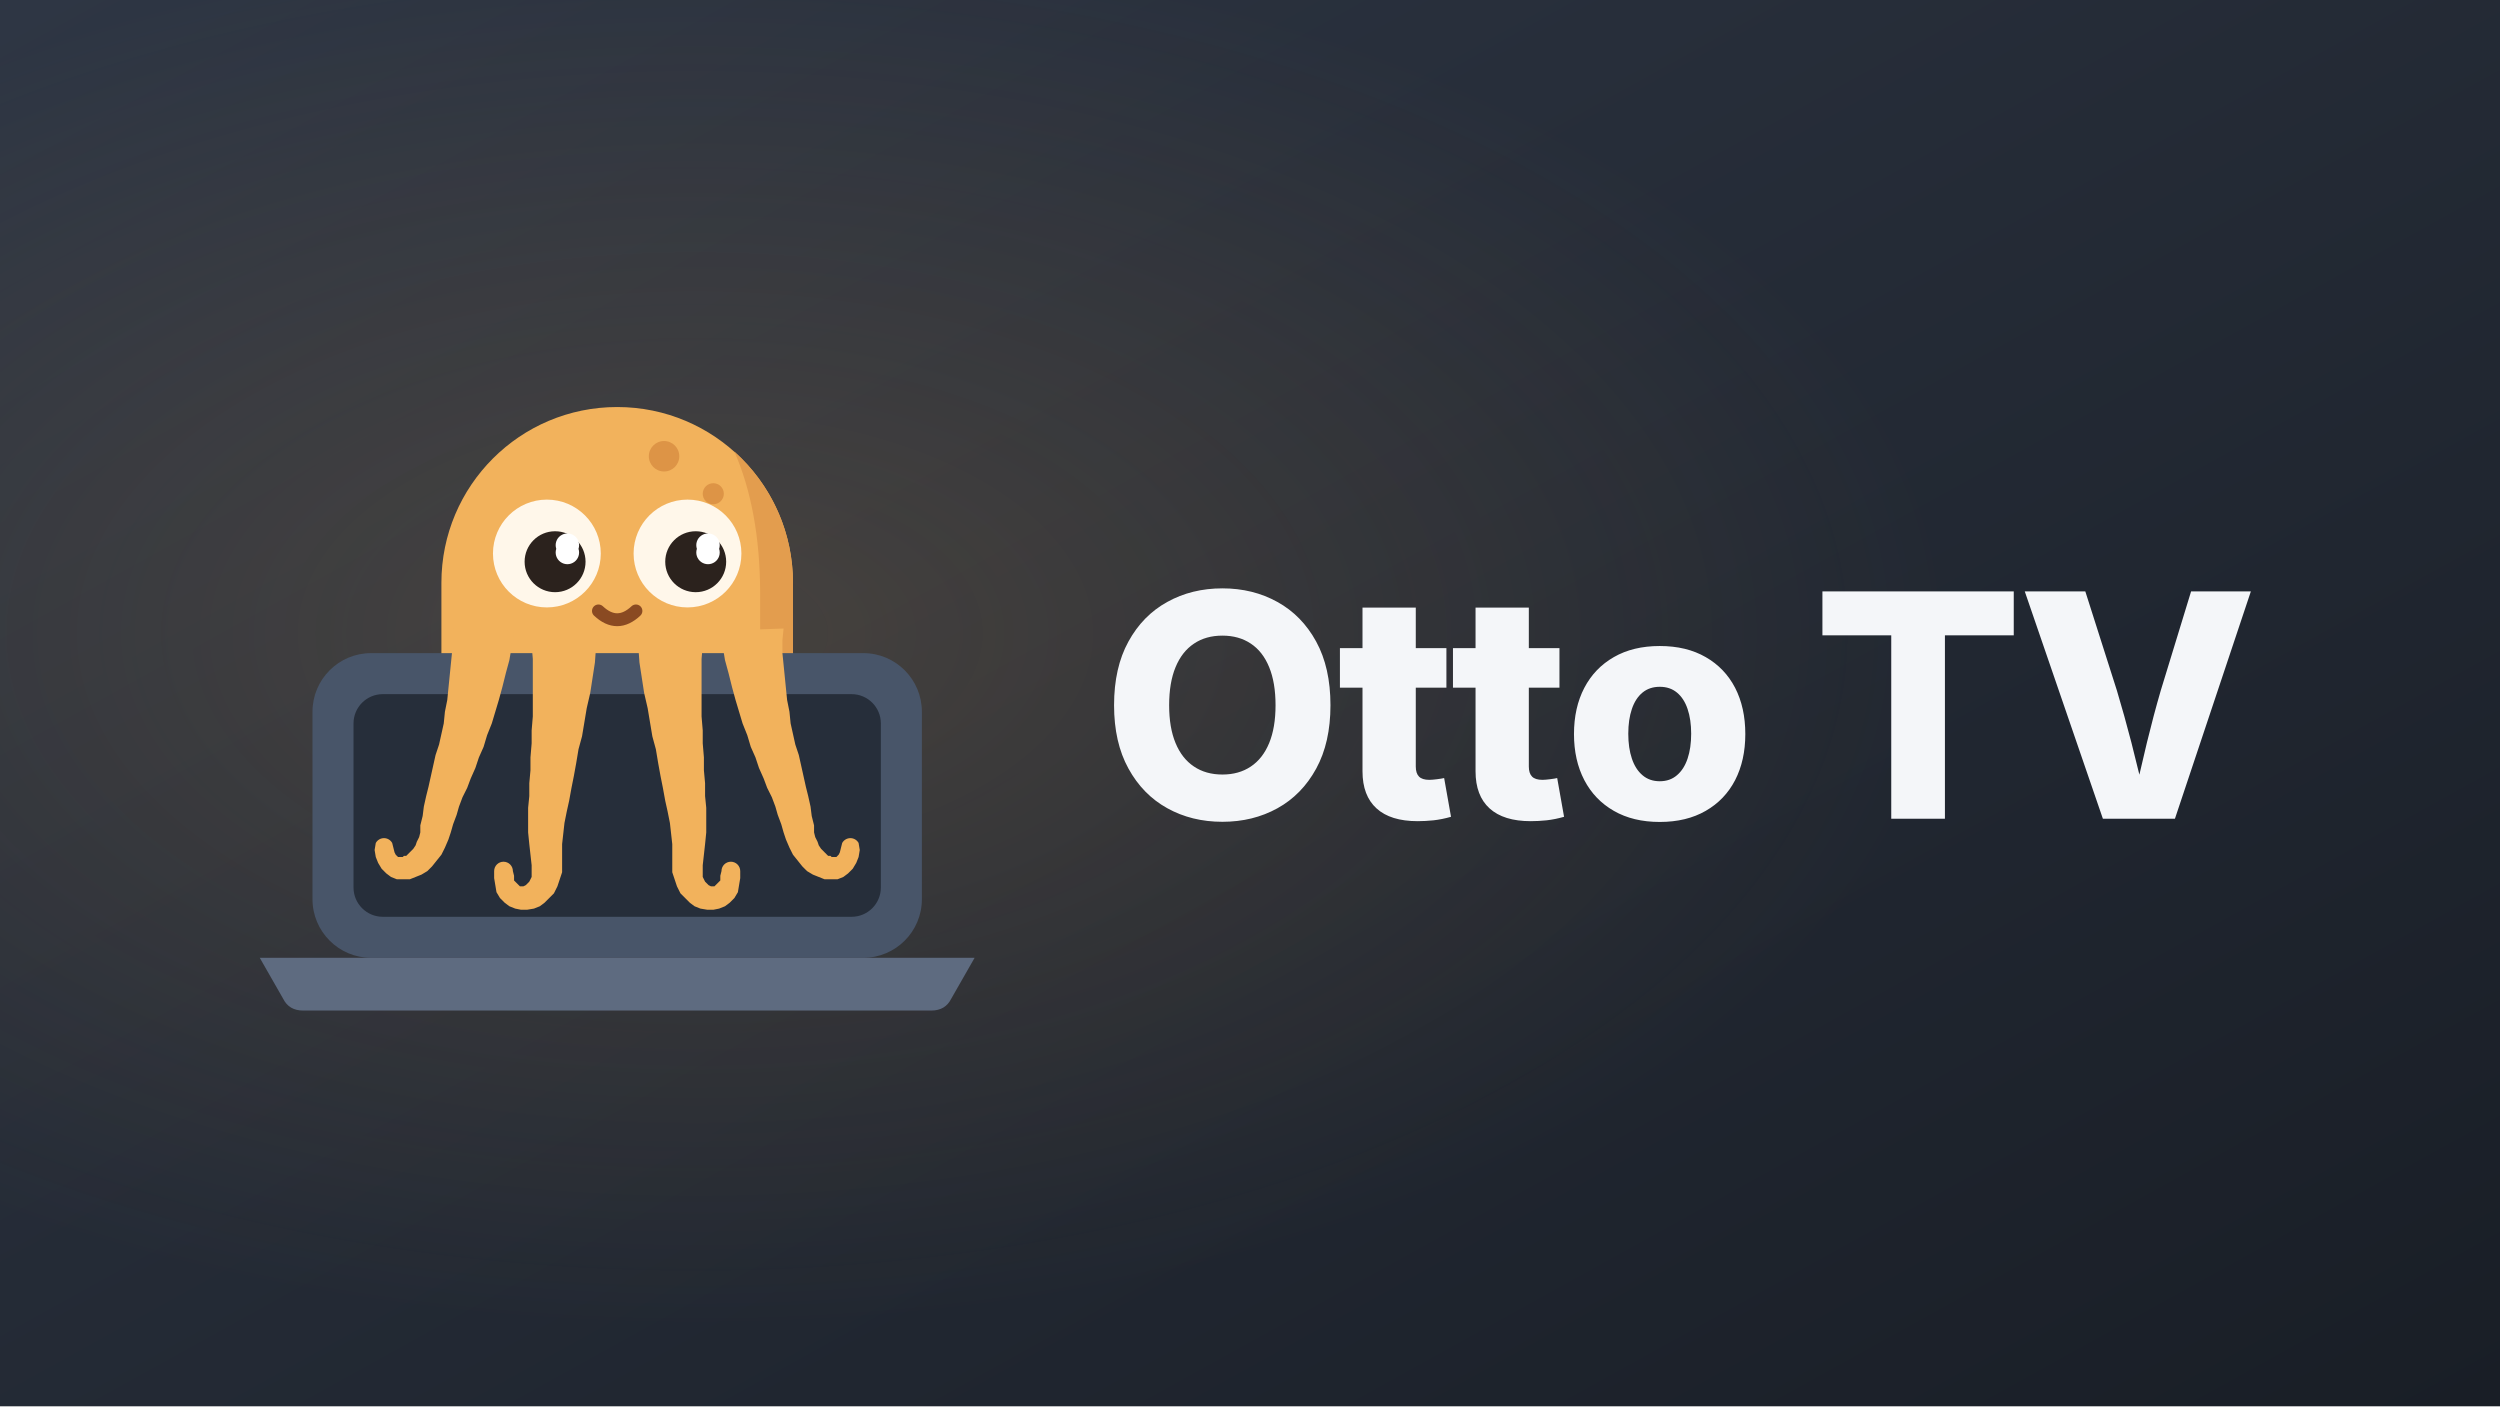
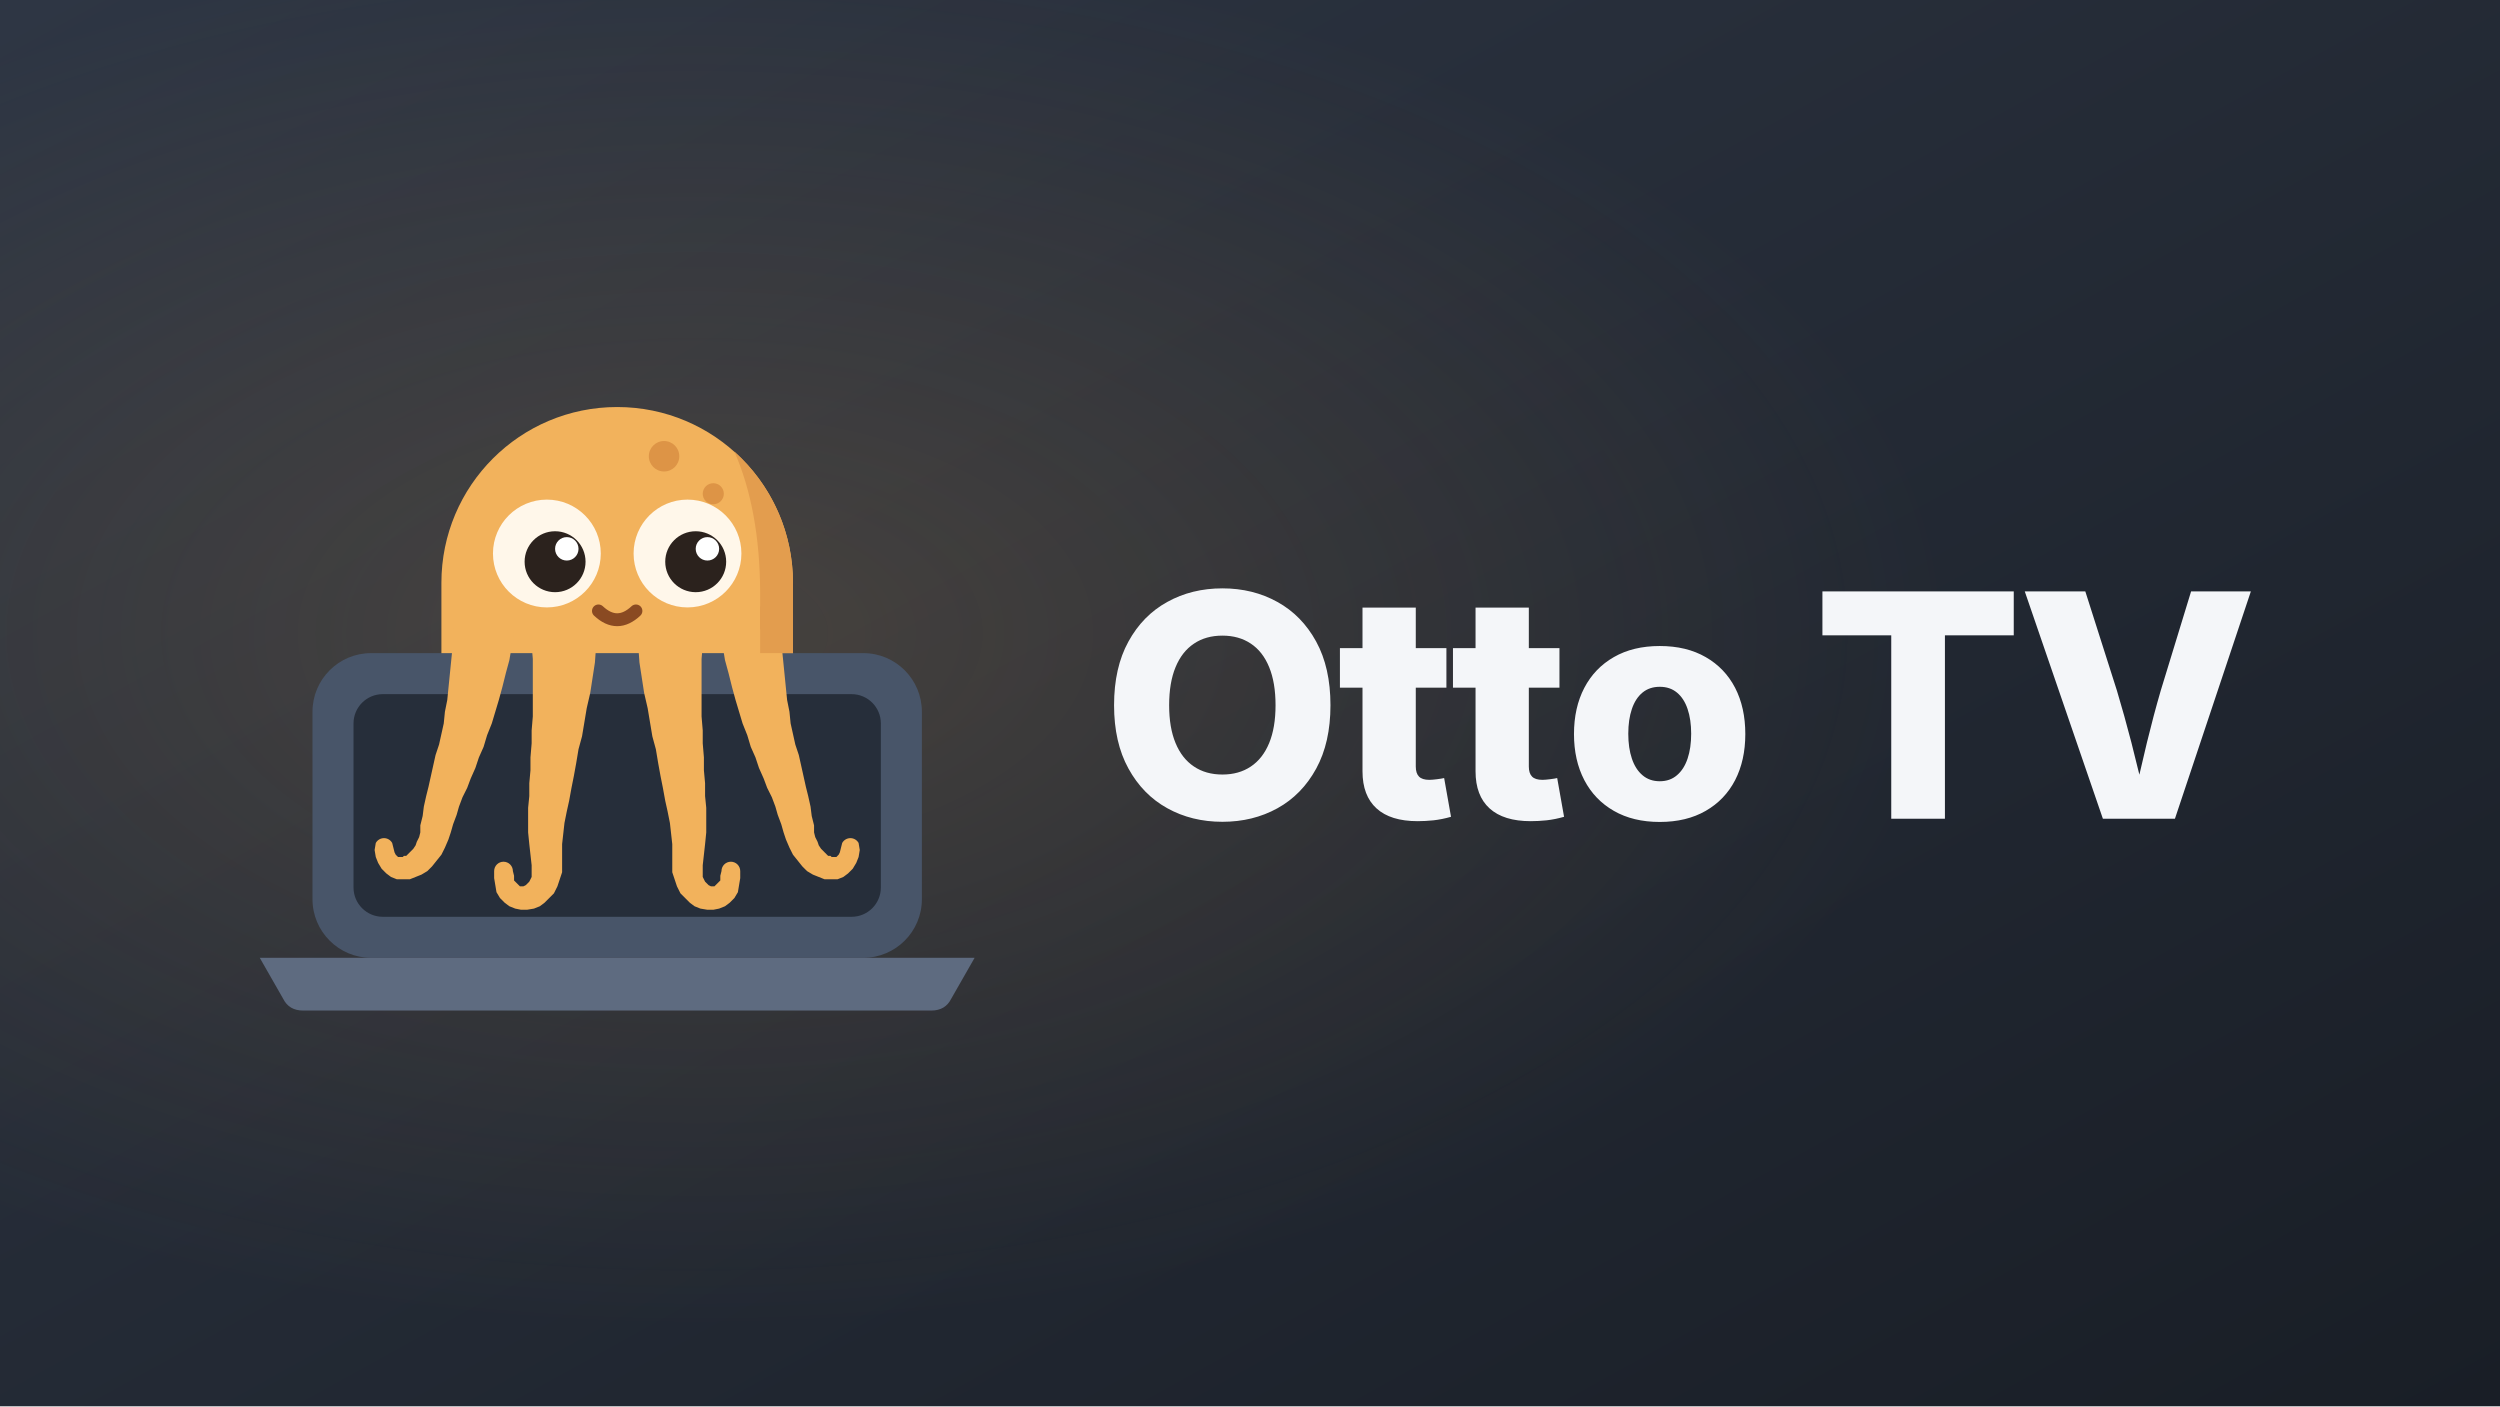
<svg xmlns="http://www.w3.org/2000/svg" viewBox="0 0 320 180" width="320" height="180" role="img" aria-label="Otto TV">
  <defs>
    <linearGradient id="bnr" x1="0" y1="0" x2="1" y2="1">
      <stop offset="0" stop-color="#2E3644" />
      <stop offset="1" stop-color="#191E26" />
    </linearGradient>
    <radialGradient id="bnrg" cx="0.28" cy="0.45" r="0.5">
      <stop offset="0" stop-color="#F2B25C" stop-opacity="0.16" />
      <stop offset="1" stop-color="#F2B25C" stop-opacity="0" />
    </radialGradient>
  </defs>
  <rect width="320" height="180" fill="url(#bnr)" />
  <rect width="320" height="180" fill="url(#bnrg)" />
  <g transform="translate(31 38.6) scale(1.5)">
    <path d="M17 34V24A15 15 0 0 1 47 24V34Z" fill="#F2B25C" />
    <path d="M42 12.8A15 15 0 0 1 47 24V34H44.2V25C44.2 20 43.4 16 42 12.8Z" fill="#E39D4E" />
    <path d="M34.7 13.2a1.3 1.3 0 1 0 2.6 0a1.3 1.3 0 1 0 -2.6 0ZM39.3 16.4a0.9 0.9 0 1 0 1.8 0a0.9 0.9 0 1 0 -1.8 0Z" fill="#DD9446" />
    <path d="M21.4 21.5a4.6 4.6 0 1 0 9.2 0a4.6 4.6 0 1 0 -9.2 0ZM33.4 21.5a4.6 4.6 0 1 0 9.2 0a4.6 4.6 0 1 0 -9.2 0Z" fill="#FFF7EA" />
    <path d="M24.1 22.2a2.6 2.6 0 1 0 5.2 0a2.6 2.6 0 1 0 -5.2 0ZM36.1 22.2a2.6 2.6 0 1 0 5.2 0a2.6 2.6 0 1 0 -5.2 0Z" fill="#2B221D" />
-     <path d="M26.8 21.1a1 1 0 1 0 1.9 0a1 1 0 1 0 -1.9 0ZM38.8 21.1a1 1 0 1 0 1.9 0a1 1 0 1 0 -1.9 0Z" fill="#FFFFFF" />
+     <path d="M26.7 21.1a1 1 0 1 0 2 0a1 1 0 1 0 -2 0ZM38.7 21.1a1 1 0 1 0 2 0a1 1 0 1 0 -2 0Z" fill="#FFFFFF" />
    <path d="M30.4 26.4Q32 27.9 33.6 26.4" fill="none" stroke="#8A4A22" stroke-width="1.1" stroke-linecap="round" stroke-linejoin="round" />
    <path d="M11 30H53A5 5 0 0 1 58 35V51A5 5 0 0 1 53 56H11A5 5 0 0 1 6 51V35A5 5 0 0 1 11 30Z" fill="#485569" />
    <path d="M12 33.5H52A2.5 2.5 0 0 1 54.5 36V50A2.5 2.5 0 0 1 52 52.5H12A2.5 2.5 0 0 1 9.5 50V36A2.5 2.5 0 0 1 12 33.5Z" fill="#262E3A" />
    <path d="M1.5 56H62.5L60.5 59.5Q60 60.5 58.8 60.5H5.2Q4 60.5 3.5 59.5Z" fill="#5E6B80" />
    <path d="M17.8 27.9L17.9 28.9L17.9 30L17.8 31L17.7 32L17.6 33L17.5 34L17.3 35L17.2 36L17 36.9L16.8 37.8L16.5 38.7L16.3 39.6L16.1 40.5L15.9 41.4L15.7 42.2L15.5 43.1L15.4 43.9L15.2 44.7L15.2 45.3L15.1 45.7L14.9 46.1L14.8 46.4L14.6 46.7L14.4 46.9L14.2 47.1L14 47.3L13.8 47.3L13.7 47.4L13.5 47.4L13.4 47.4L13.3 47.4L13.2 47.3L13.1 47.2L13 47L12.9 46.6L12.8 46.2A0.8 0.8 0 0 0 11.4 46.2L11.3 46.8L11.4 47.4L11.6 47.9L11.9 48.4L12.3 48.8L12.7 49.1L13.2 49.3L13.7 49.3L14.3 49.3L14.8 49.1L15.3 48.9L15.8 48.6L16.2 48.2L16.6 47.7L17 47.2L17.3 46.6L17.6 45.9L17.8 45.3L18 44.6L18.3 43.8L18.5 43.1L18.8 42.3L19.2 41.5L19.5 40.7L19.9 39.8L20.2 38.9L20.6 38L20.9 37L21.3 36L21.6 35L21.9 34L22.2 32.9L22.5 31.7L22.8 30.6L23 29.4L23.2 28.1ZM24.6 28L24.7 29.3L24.8 30.5L24.8 31.7L24.8 33L24.8 34.2L24.8 35.4L24.7 36.6L24.7 37.7L24.6 38.9L24.6 40L24.5 41.1L24.5 42.2L24.4 43.2L24.4 44.3L24.4 45.3L24.5 46.3L24.6 47.2L24.7 48.1L24.7 48.5L24.7 48.8L24.7 49.1L24.6 49.3L24.5 49.5L24.4 49.6L24.3 49.7L24.2 49.8L24 49.9L23.9 49.9L23.8 49.9L23.7 49.9L23.6 49.8L23.5 49.7L23.4 49.6L23.2 49.4L23.2 49L23.1 48.6A0.8 0.8 0 0 0 21.5 48.6L21.5 49.2L21.6 49.8L21.7 50.4L22 50.9L22.4 51.3L22.8 51.6L23.3 51.8L23.8 51.9L24.3 51.9L24.9 51.8L25.4 51.6L25.8 51.3L26.2 50.9L26.6 50.5L26.9 49.9L27.1 49.3L27.3 48.7L27.3 47.9L27.3 47.1L27.3 46.3L27.4 45.4L27.5 44.5L27.7 43.5L27.9 42.6L28.1 41.5L28.3 40.5L28.5 39.4L28.7 38.2L29 37.1L29.2 35.9L29.4 34.7L29.7 33.4L29.9 32.1L30.1 30.8L30.2 29.4L30.4 28ZM33.6 28L33.8 29.4L33.9 30.8L34.1 32.1L34.3 33.4L34.6 34.7L34.8 35.9L35 37.1L35.3 38.2L35.5 39.4L35.7 40.5L35.9 41.5L36.1 42.6L36.3 43.5L36.5 44.5L36.6 45.4L36.7 46.3L36.7 47.1L36.7 47.9L36.7 48.7L36.9 49.3L37.1 49.9L37.4 50.5L37.8 50.9L38.2 51.3L38.6 51.6L39.1 51.8L39.7 51.9L40.2 51.9L40.7 51.8L41.2 51.6L41.6 51.3L42 50.9L42.3 50.4L42.4 49.8L42.5 49.2L42.5 48.6A0.8 0.8 0 0 0 40.9 48.6L40.8 49L40.8 49.4L40.6 49.6L40.5 49.7L40.4 49.8L40.3 49.9L40.2 49.9L40.1 49.9L40 49.9L39.8 49.8L39.7 49.7L39.6 49.6L39.5 49.5L39.4 49.3L39.3 49.1L39.3 48.8L39.3 48.5L39.3 48.1L39.4 47.2L39.5 46.3L39.6 45.3L39.6 44.3L39.6 43.2L39.5 42.2L39.5 41.1L39.4 40L39.4 38.9L39.3 37.7L39.3 36.6L39.2 35.4L39.2 34.2L39.2 33L39.2 31.7L39.2 30.5L39.3 29.3L39.4 28ZM40.8 28.1L41 29.4L41.2 30.6L41.5 31.7L41.8 32.9L42.1 34L42.4 35L42.7 36L43.1 37L43.4 38L43.8 38.9L44.1 39.8L44.5 40.7L44.8 41.5L45.2 42.3L45.5 43.1L45.7 43.8L46 44.6L46.2 45.3L46.4 45.9L46.7 46.6L47 47.2L47.4 47.7L47.8 48.2L48.2 48.6L48.7 48.9L49.2 49.1L49.7 49.3L50.3 49.3L50.8 49.3L51.3 49.1L51.7 48.8L52.1 48.4L52.4 47.9L52.6 47.4L52.7 46.8L52.6 46.2A0.8 0.8 0 0 0 51.2 46.2L51.1 46.6L51 47L50.9 47.2L50.8 47.3L50.7 47.4L50.6 47.4L50.5 47.4L50.3 47.4L50.2 47.3L50 47.3L49.8 47.1L49.6 46.9L49.4 46.7L49.2 46.4L49.1 46.1L48.9 45.7L48.8 45.3L48.8 44.7L48.6 43.9L48.5 43.1L48.3 42.2L48.1 41.4L47.9 40.5L47.7 39.6L47.5 38.7L47.2 37.8L47 36.9L46.8 36L46.7 35L46.5 34L46.4 33L46.3 32L46.2 31L46.1 30L46.1 28.9L46.2 27.9Z" fill="#F2B25C" />
+     <path d="M44.2 26H47V30H44.2Z" fill="#E39D4E" />
  </g>
  <path d="M156.47 105.19L156.47 105.19Q152.54 105.19 149.41 103.45Q146.27 101.71 144.44 98.37Q142.60 95.03 142.60 90.27L142.60 90.27Q142.60 85.46 144.44 82.12Q146.27 78.78 149.41 77.05Q152.54 75.31 156.47 75.31L156.47 75.31Q160.38 75.31 163.51 77.05Q166.64 78.78 168.47 82.12Q170.30 85.46 170.30 90.27L170.30 90.27Q170.30 95.05 168.47 98.39Q166.64 101.73 163.51 103.46Q160.38 105.19 156.47 105.19ZM156.47 99.14L156.47 99.14Q158.58 99.14 160.10 98.12Q161.63 97.10 162.45 95.12Q163.27 93.14 163.27 90.27L163.27 90.27Q163.27 87.38 162.45 85.39Q161.63 83.39 160.10 82.38Q158.58 81.36 156.47 81.36L156.47 81.36Q154.34 81.36 152.82 82.39Q151.29 83.41 150.47 85.40Q149.65 87.38 149.65 90.27L149.65 90.27Q149.65 93.14 150.47 95.11Q151.29 97.09 152.82 98.11Q154.34 99.14 156.47 99.14ZM181.22 82.96L185.14 82.96L185.14 88.02L181.22 88.02L181.22 98.12Q181.22 98.98 181.63 99.40Q182.04 99.82 182.95 99.82L182.95 99.82Q183.31 99.82 183.94 99.74Q184.57 99.66 184.85 99.59L184.85 99.59L185.73 104.55Q184.57 104.88 183.50 105.00Q182.43 105.11 181.47 105.11L181.47 105.11Q177.99 105.11 176.20 103.48Q174.40 101.85 174.40 98.73L174.40 98.73L174.40 88.02L171.51 88.02L171.51 82.96L174.40 82.96L174.40 77.77L181.22 77.77L181.22 82.96ZM195.69 82.96L199.61 82.96L199.61 88.02L195.69 88.02L195.69 98.12Q195.69 98.98 196.10 99.40Q196.51 99.82 197.43 99.82L197.43 99.82Q197.78 99.82 198.41 99.74Q199.05 99.66 199.32 99.59L199.32 99.59L200.20 104.55Q199.05 104.88 197.97 105.00Q196.90 105.11 195.94 105.11L195.94 105.11Q192.47 105.11 190.67 103.48Q188.87 101.85 188.87 98.73L188.87 98.73L188.87 88.02L185.98 88.02L185.98 82.96L188.87 82.96L188.87 77.77L195.69 77.77L195.69 82.96ZM212.45 105.21L212.45 105.21Q209.03 105.21 206.57 103.79Q204.11 102.38 202.79 99.85Q201.47 97.32 201.47 93.96L201.47 93.96Q201.47 90.58 202.79 88.05Q204.11 85.52 206.57 84.11Q209.03 82.69 212.45 82.69L212.45 82.69Q215.87 82.69 218.33 84.11Q220.79 85.52 222.10 88.05Q223.40 90.58 223.40 93.96L223.40 93.96Q223.40 97.32 222.10 99.85Q220.79 102.38 218.33 103.79Q215.87 105.21 212.45 105.21ZM212.45 100.00L212.45 100.00Q213.76 100.00 214.65 99.23Q215.55 98.47 216.01 97.10Q216.47 95.74 216.47 93.92L216.47 93.92Q216.47 92.10 216.01 90.75Q215.55 89.39 214.65 88.65Q213.76 87.91 212.45 87.91L212.45 87.91Q211.14 87.91 210.24 88.65Q209.34 89.39 208.88 90.75Q208.42 92.10 208.42 93.92L208.42 93.92Q208.42 95.74 208.88 97.10Q209.34 98.47 210.24 99.23Q211.14 100.00 212.45 100.00ZM242.08 81.32L233.27 81.32L233.27 75.70L257.76 75.70L257.76 81.32L248.95 81.32L248.95 104.80L242.08 104.80L242.08 81.32ZM278.39 104.80L269.17 104.80L259.17 75.70L266.92 75.70L270.97 88.41Q271.92 91.58 272.82 95.05L272.82 95.05Q273.33 97.05 273.84 99.16L273.84 99.16Q274.32 97.05 274.81 95.03L274.81 95.03Q275.65 91.58 276.57 88.41L276.57 88.41L280.46 75.70L288.11 75.70L278.39 104.80Z" fill="#F4F6F9" />
</svg>
